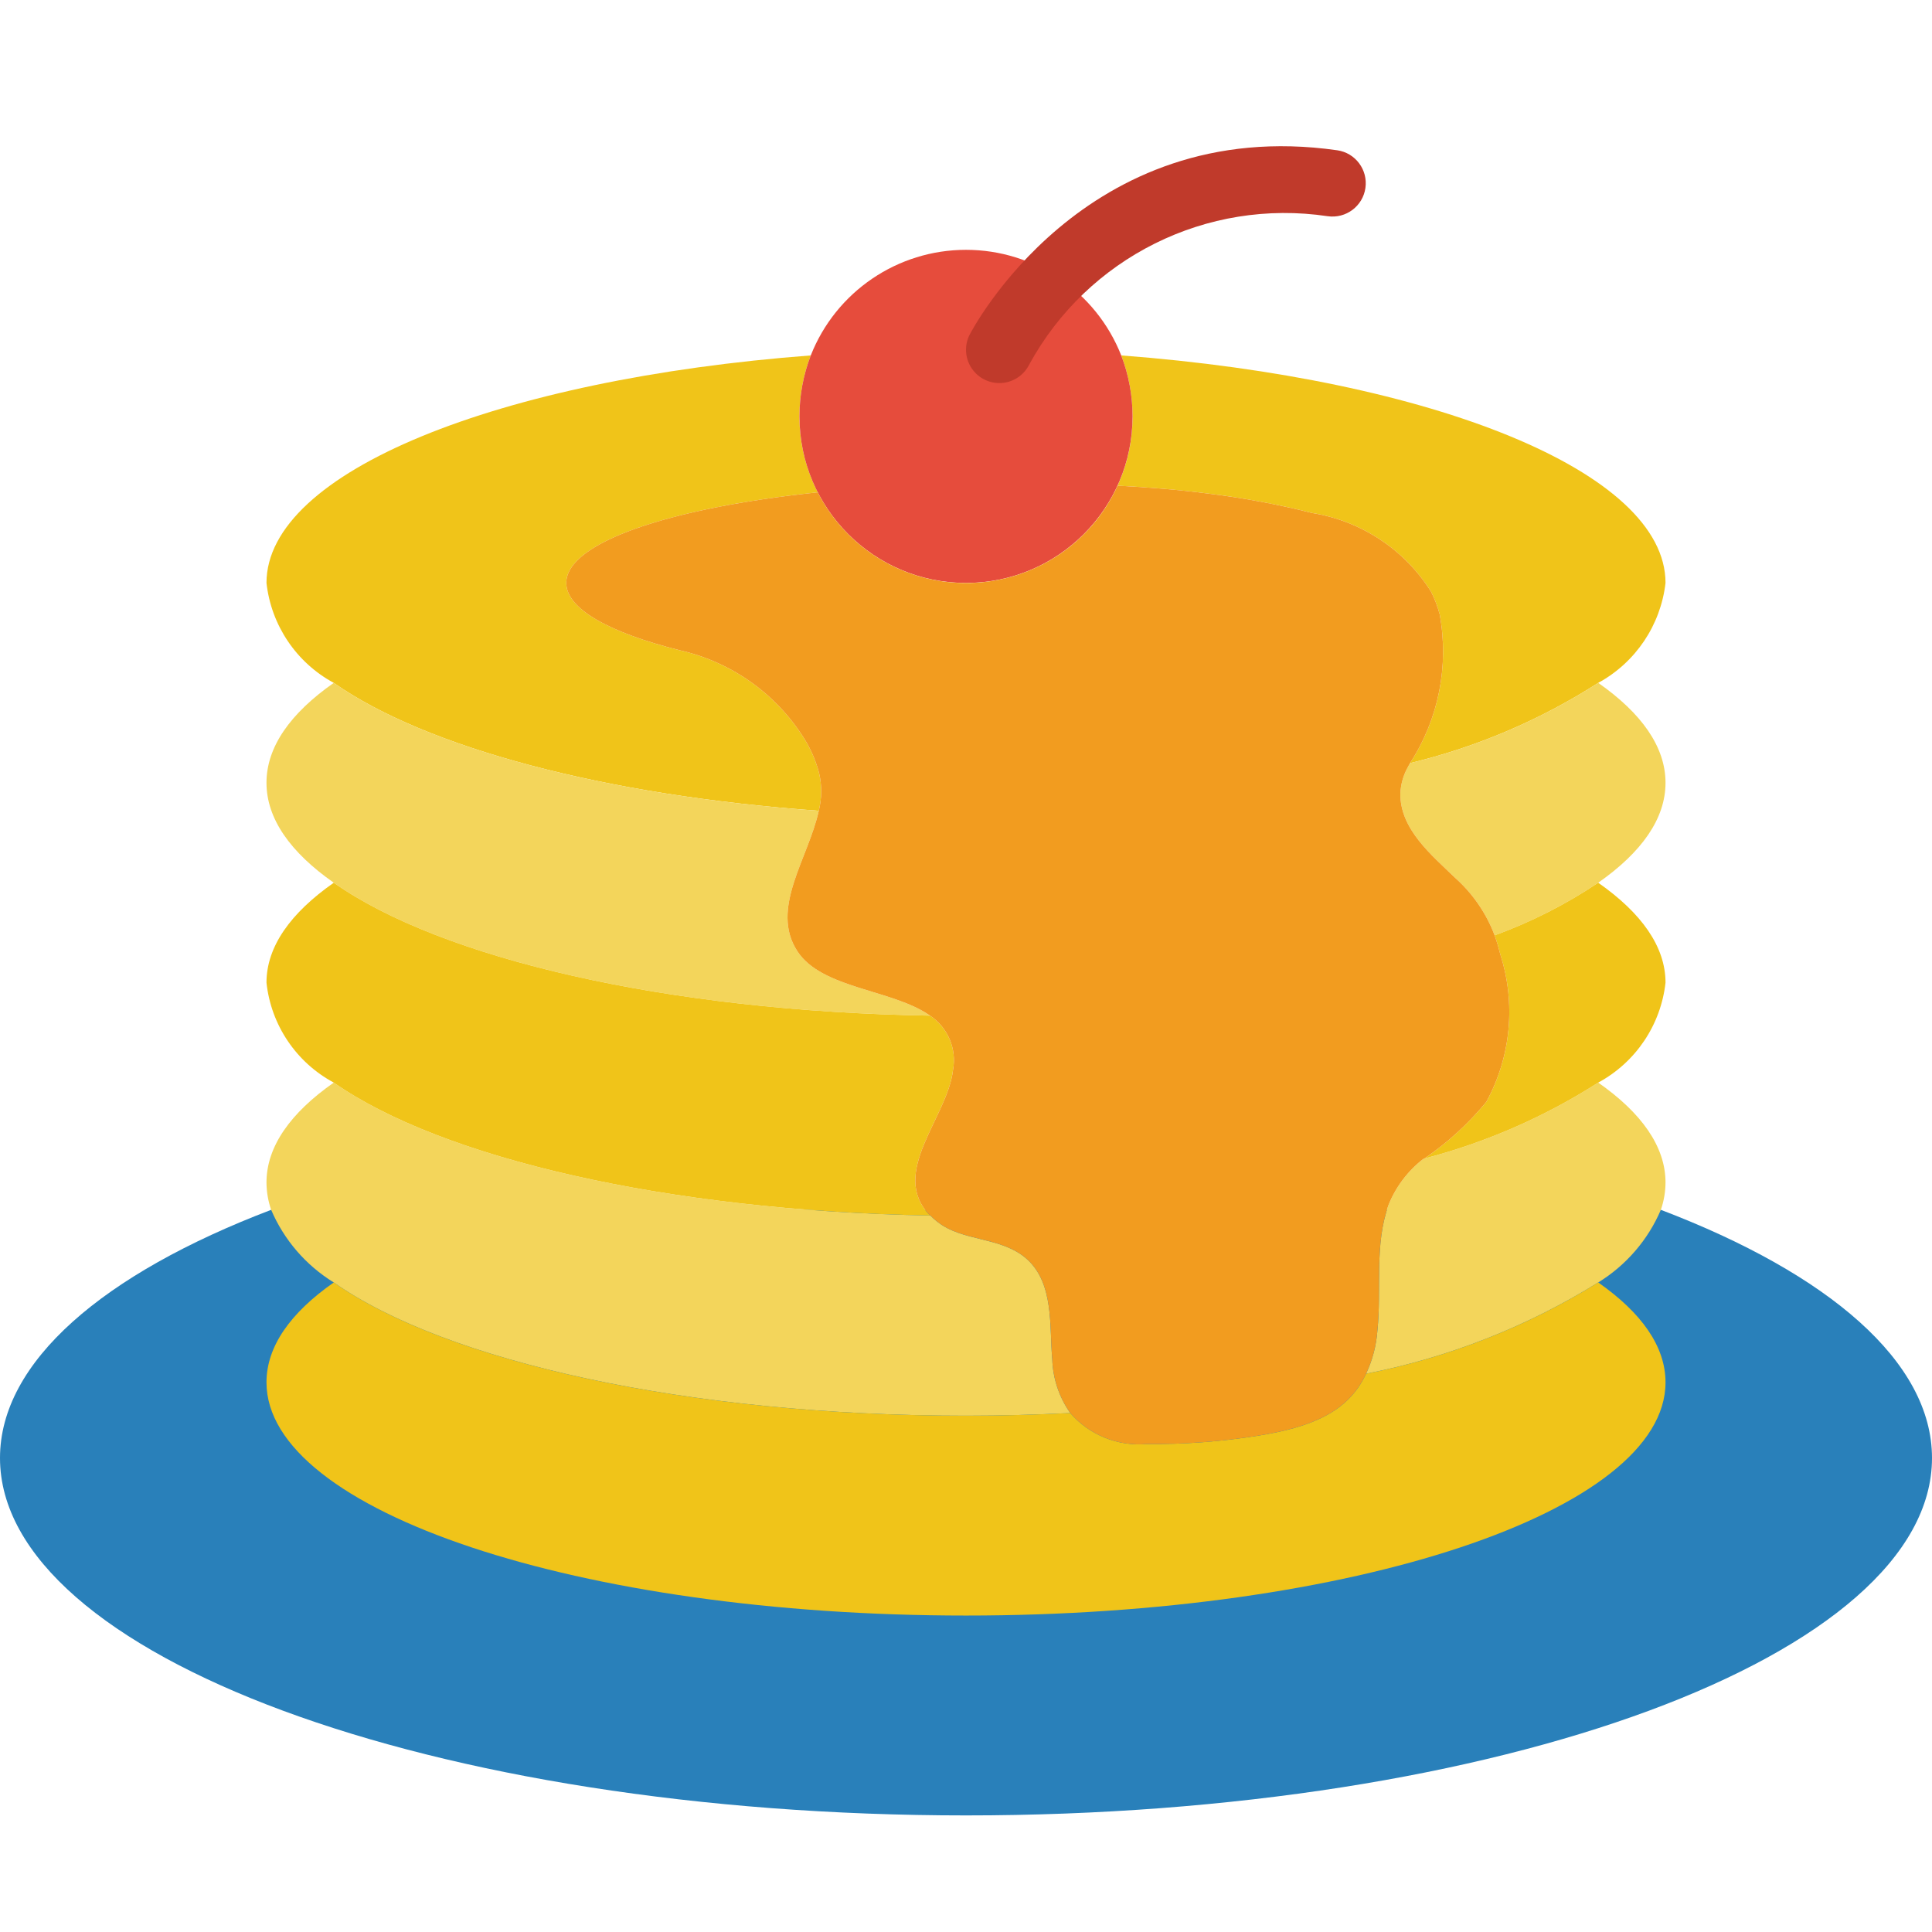
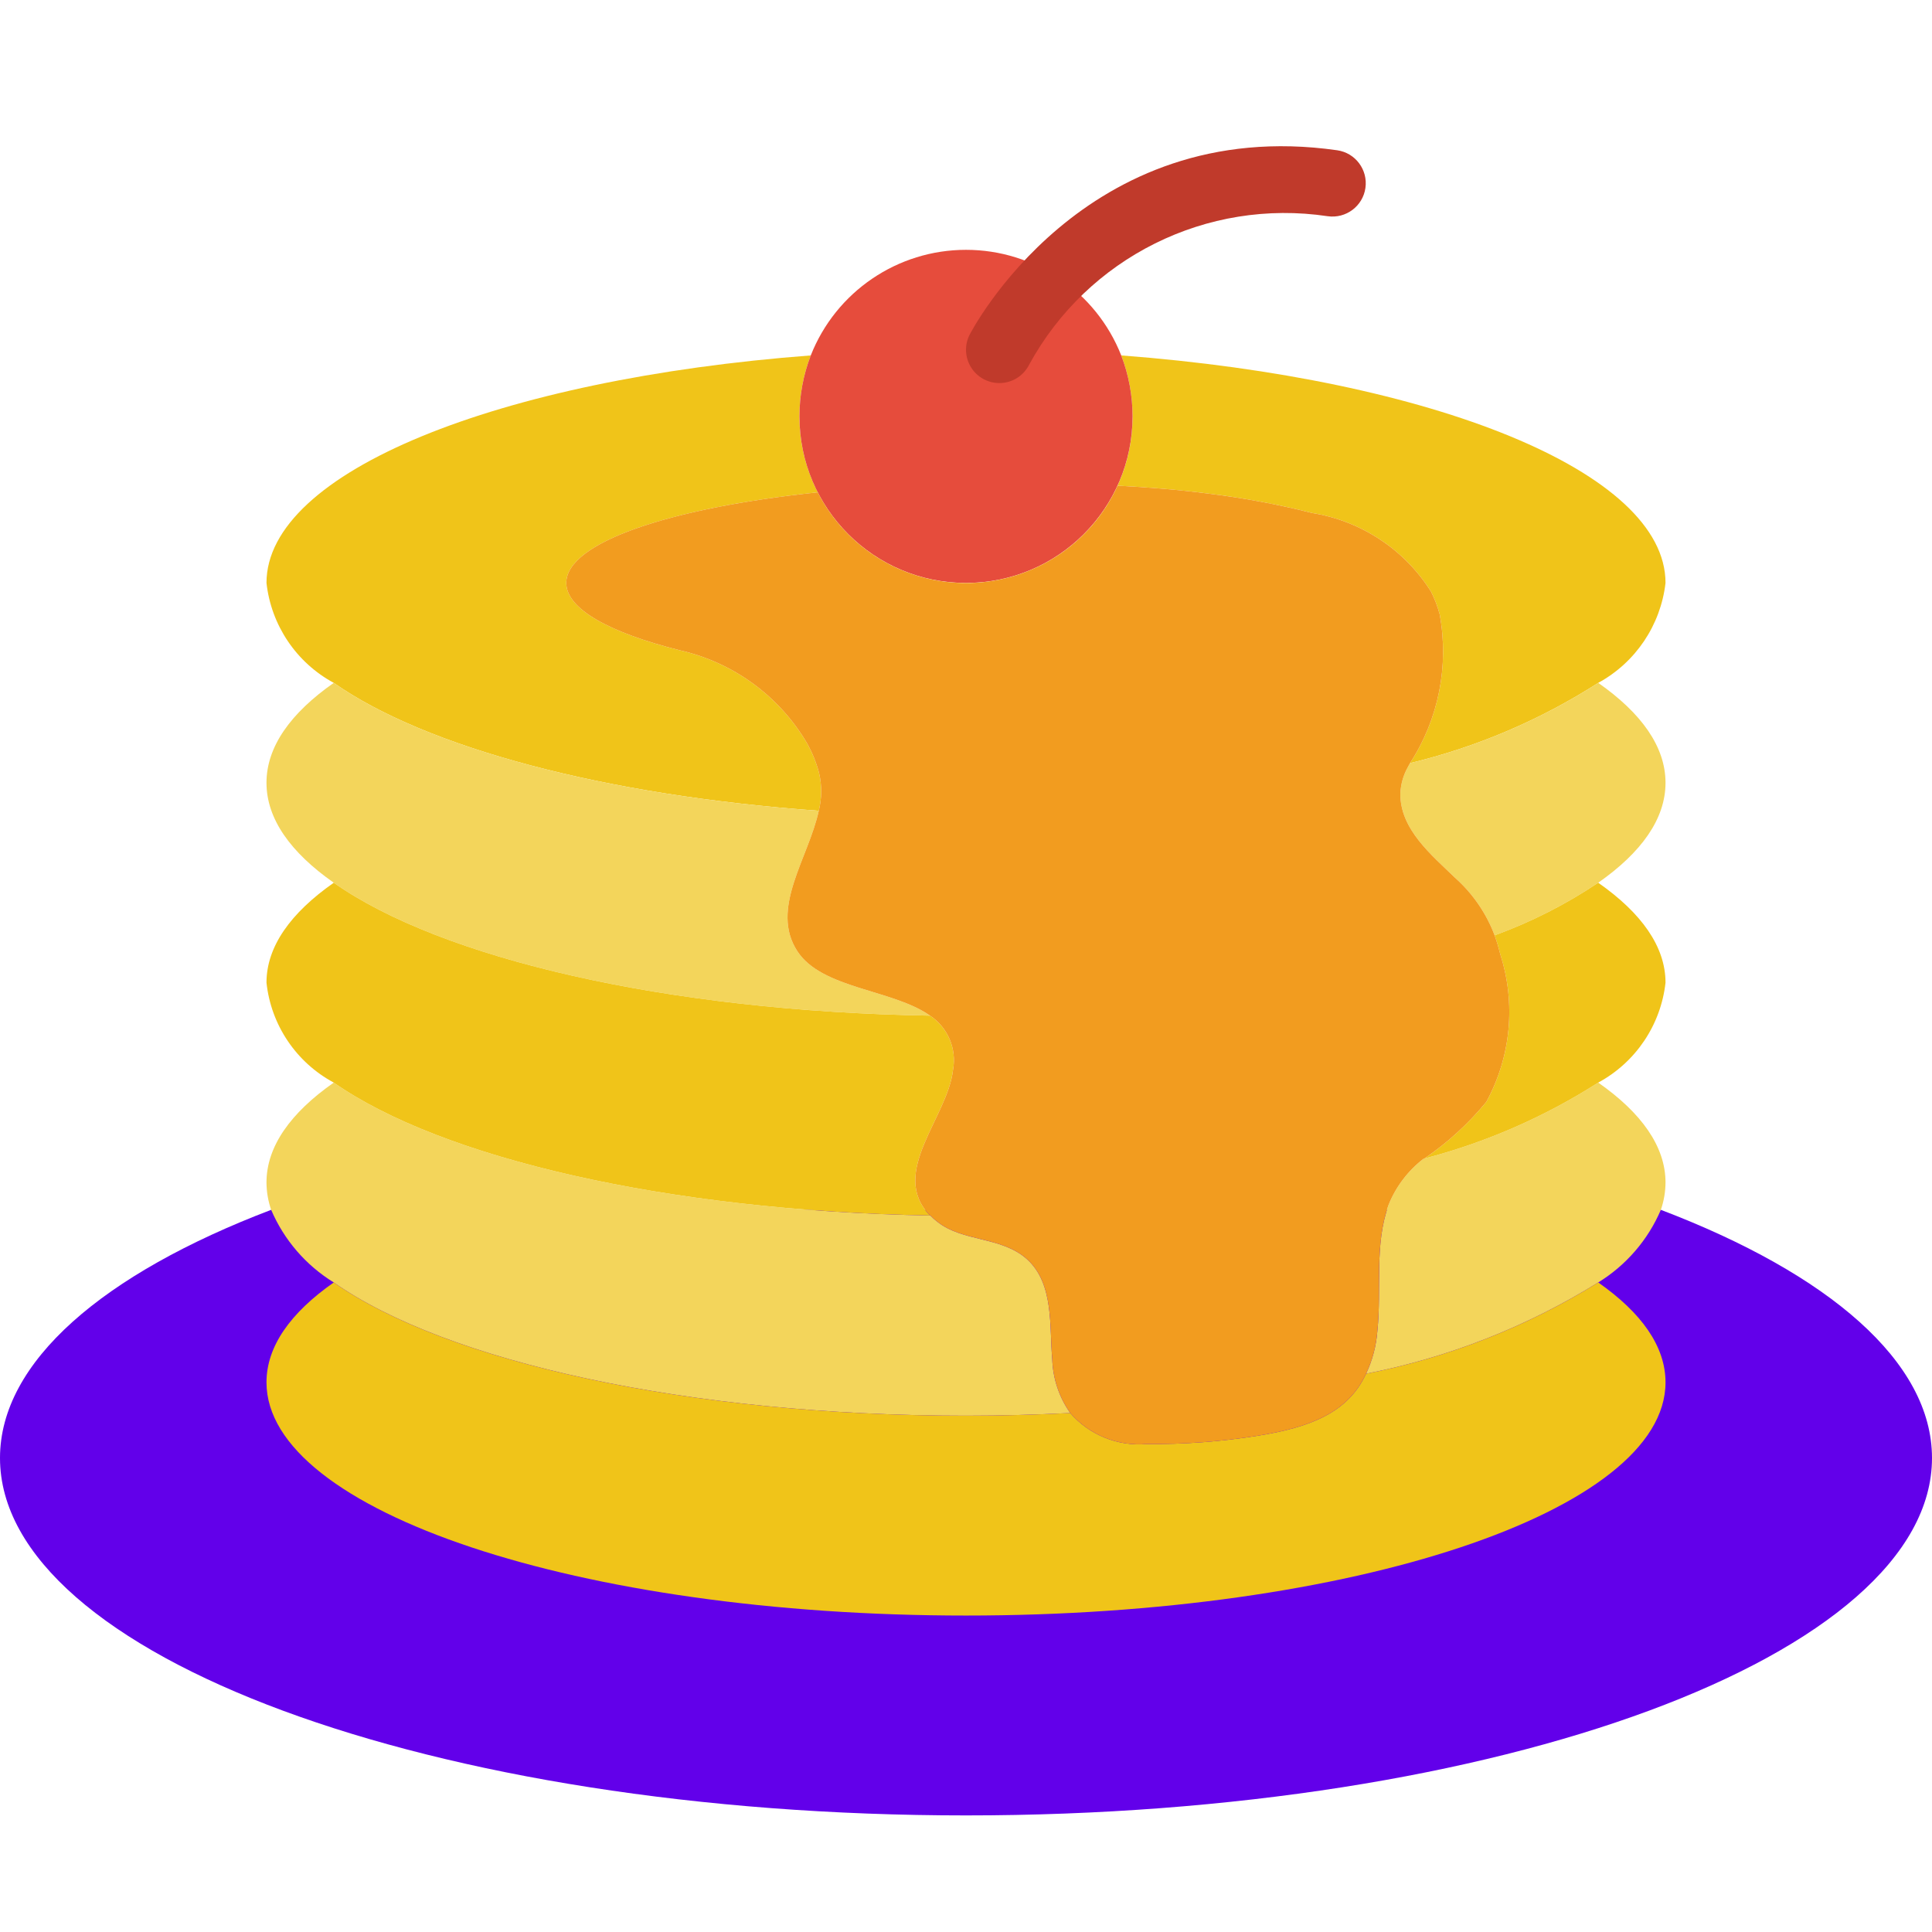
<svg xmlns="http://www.w3.org/2000/svg" height="512" viewBox="0 0 58 51" width="512">
  <g id="Page-1" fill="none" fill-rule="evenodd">
    <g id="007---Pancakes" fill-rule="nonzero">
-       <path id="Shape" d="m49.86 32.82c5.04 1.92 8.14 4.56 8.14 7.45 0 5.92-12.98 10.73-29 10.73s-29-4.81-29-10.73c0-2.89 3.1-5.53 8.14-7.45z" fill="#2980ba" />
+       <path id="Shape" d="m49.86 32.82c5.04 1.92 8.14 4.56 8.14 7.45 0 5.92-12.98 10.73-29 10.73s-29-4.81-29-10.73c0-2.89 3.1-5.53 8.14-7.45z" fill="#6200ea" />
      <path id="Shape" d="m50 14c-.146 1.269-.899 2.388-2.02 3-1.736 1.113-3.645 1.928-5.65 2.41.857-1.321 1.176-2.921.89-4.47-.063-.235-.15-.463-.26-.68-.796-1.263-2.096-2.122-3.57-2.36-1.02-.258-2.056-.451-3.1-.58-.91-.12-1.82-.19-2.74-.24.298-.653.452-1.362.45-2.08 0-.626-.115-1.246-.34-1.83 9.36.71 16.34 3.49 16.34 6.83z" fill="#f0c419" />
      <path id="Shape" d="m50 32c-.002.279-.049.556-.14.82-.386.903-1.043 1.665-1.88 2.18-2.138 1.329-4.5 2.258-6.97 2.74.192-.405.307-.843.34-1.29.13-1.26-.1-2.58.34-3.79.22-.54.579-1.013 1.04-1.37h.02l.01-.01c1.849-.481 3.61-1.251 5.22-2.28 1.3.91 2.02 1.92 2.02 3z" fill="#f3d55b" />
      <path id="Shape" d="m32.13 38.92c-1.02.05-2.06.08-3.13.08-8.38 0-15.61-1.63-18.98-4-.837-.515-1.494-1.277-1.88-2.18-.091-.264-.138-.541-.14-.82 0-1.08.72-2.09 2.02-3 3.23 2.26 9.98 3.85 17.9 3.99h.01c.062.065.129.125.2.18.77.62 1.93.44 2.7 1.13.82.74.67 2.02.76 3.01.019.578.207 1.138.54 1.61z" fill="#f3d55b" />
      <path id="Shape" d="m50 38c0 3.87-9.4 7-21 7s-21-3.13-21-7c0-1.08.72-2.09 2.02-3 3.37 2.37 10.6 4 18.98 4 1.07 0 2.11-.03 3.13-.08.574.66 1.429 1.006 2.3.93 1.118.012 2.236-.072 3.34-.25 1.56-.25 2.7-.69 3.24-1.86 2.47-.482 4.832-1.411 6.97-2.74 1.3.91 2.02 1.92 2.02 3z" fill="#f0c419" />
      <path id="Shape" d="m50 20c0 1.08-.72 2.09-2.02 3-.969.65-2.014 1.18-3.11 1.58-.251-.665-.659-1.258-1.19-1.73-.7-.68-1.66-1.46-1.64-2.54.014-.278.092-.548.23-.79.02-.04.04-.07.06-.11 2.005-.482 3.914-1.297 5.65-2.41 1.3.91 2.02 1.92 2.02 3z" fill="#f3d55b" />
      <path id="Shape" d="m24.58 20.84c-6.46-.46-11.81-1.91-14.56-3.84-1.124-.608-1.879-1.729-2.02-3 0-3.34 6.98-6.12 16.34-6.83-.225.584-.34 1.204-.34 1.83-.001.793.188 1.575.55 2.28-4.46.47-7.55 1.51-7.55 2.72 0 .78 1.29 1.49 3.4 2.02 1.602.36 2.985 1.366 3.82 2.78.162.286.287.592.37.91.087.372.083.759-.01 1.13z" fill="#f0c419" />
      <path id="Shape" d="m27.92 26.99c-7.92-.13-14.68-1.72-17.9-3.99-1.3-.91-2.02-1.92-2.02-3s.72-2.09 2.02-3c2.75 1.93 8.1 3.38 14.56 3.84-.31 1.43-1.48 2.94-.64 4.22.74 1.13 2.86 1.14 3.98 1.93z" fill="#f3d55b" />
      <path id="Shape" d="m27.92 32.99c-7.92-.14-14.67-1.73-17.9-3.99-1.128-.605-1.884-1.728-2.02-3 0-1.08.72-2.09 2.02-3 3.22 2.27 9.98 3.86 17.9 3.99.536.356.807.998.69 1.63-.16 1.43-1.94 3.09-.69 4.37z" fill="#f0c419" />
      <path id="Shape" d="m50 26c-.141 1.271-.896 2.392-2.02 3-1.61 1.029-3.371 1.799-5.22 2.28.698-.475 1.324-1.047 1.86-1.7.741-1.357.893-2.958.42-4.43-.047-.193-.103-.383-.17-.57 1.096-.4 2.141-.93 3.11-1.58 1.3.91 2.02 1.92 2.02 3z" fill="#f0c419" />
      <path id="Shape" d="m34 9c0 2.761-2.239 5-5 5s-5-2.239-5-5c-0-.626.115-1.246.34-1.83.755-1.913 2.603-3.17 4.66-3.17s3.905 1.257 4.66 3.17c.225.584.34 1.204.34 1.83z" fill="#e64c3c" />
      <path id="Shape" d="m30 8c-.346-0-.668-.18-.85-.474s-.199-.662-.044-.972c.034-.067 3.416-6.63 11.037-5.543.547.078.926.585.848 1.132-.078.547-.585.926-1.132.848-3.628-.544-7.21 1.238-8.965 4.46-.17.337-.516.55-.894.549z" fill="#c03a2b" />
      <path id="Shape" d="m44.62 29.58c-.536.653-1.162 1.225-1.86 1.7l-.01.01h-.02c-.461.357-.82.83-1.04 1.37-.44 1.21-.21 2.53-.34 3.79-.033.447-.148.885-.34 1.29-.54 1.17-1.68 1.61-3.24 1.86-1.104.178-2.222.262-3.34.25-.871.076-1.726-.27-2.3-.93-.333-.472-.521-1.032-.54-1.61-.09-.99.06-2.27-.76-3.01-.77-.69-1.93-.51-2.7-1.13-.071-.055-.138-.115-.2-.18h-.01c-1.25-1.28.53-2.94.69-4.37.117-.632-.154-1.274-.69-1.63-1.12-.79-3.24-.8-3.98-1.93-.84-1.28.33-2.79.64-4.22.093-.371.097-.758.01-1.13-.083-.318-.208-.624-.37-.91-.835-1.414-2.218-2.42-3.82-2.78-2.11-.53-3.4-1.24-3.4-2.02 0-1.21 3.09-2.25 7.55-2.72.873 1.707 2.646 2.765 4.563 2.722 1.917-.043 3.641-1.178 4.437-2.922.92.05 1.83.12 2.74.24 1.044.129 2.08.322 3.1.58 1.474.238 2.774 1.097 3.57 2.36.11.217.197.445.26.68.286 1.549-.033 3.149-.89 4.47-.02.04-.04.07-.06.11-.138.242-.216.512-.23.79-.02 1.08.94 1.86 1.64 2.54.531.472.939 1.065 1.19 1.73.067.187.123.377.17.57.473 1.472.321 3.073-.42 4.43z" fill="#f29c1f" />
    </g>
  </g>
</svg>
